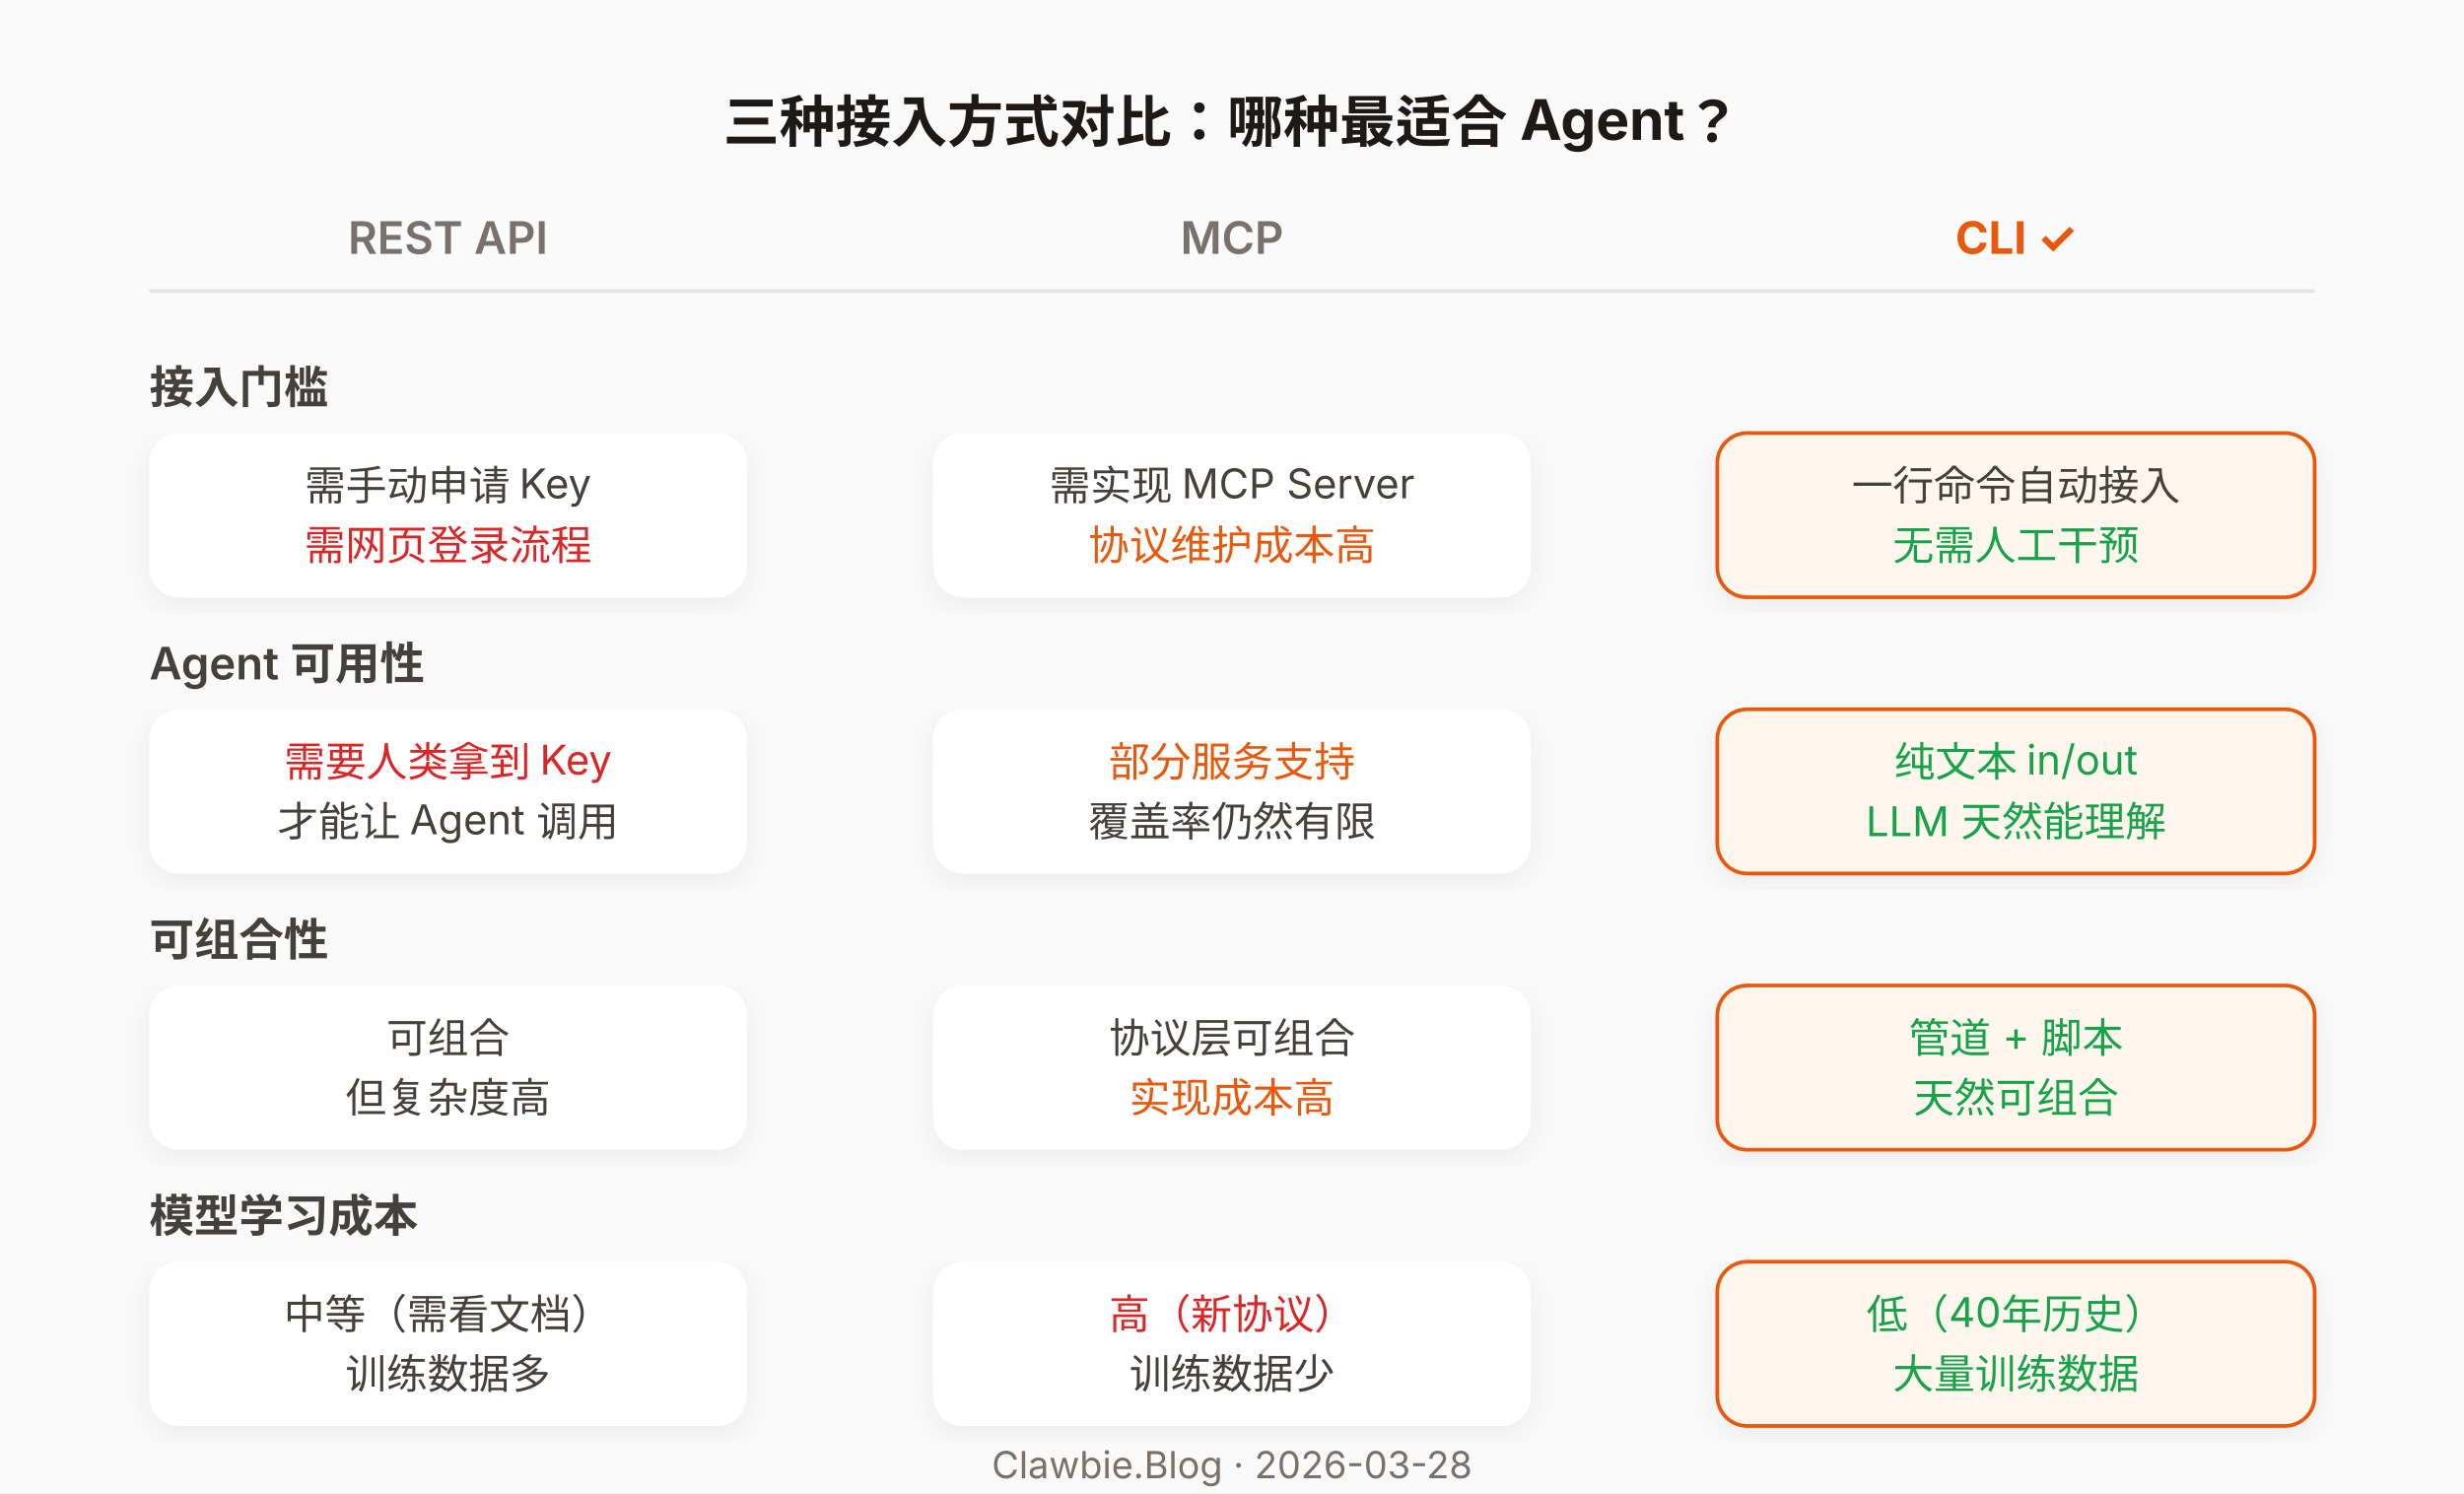
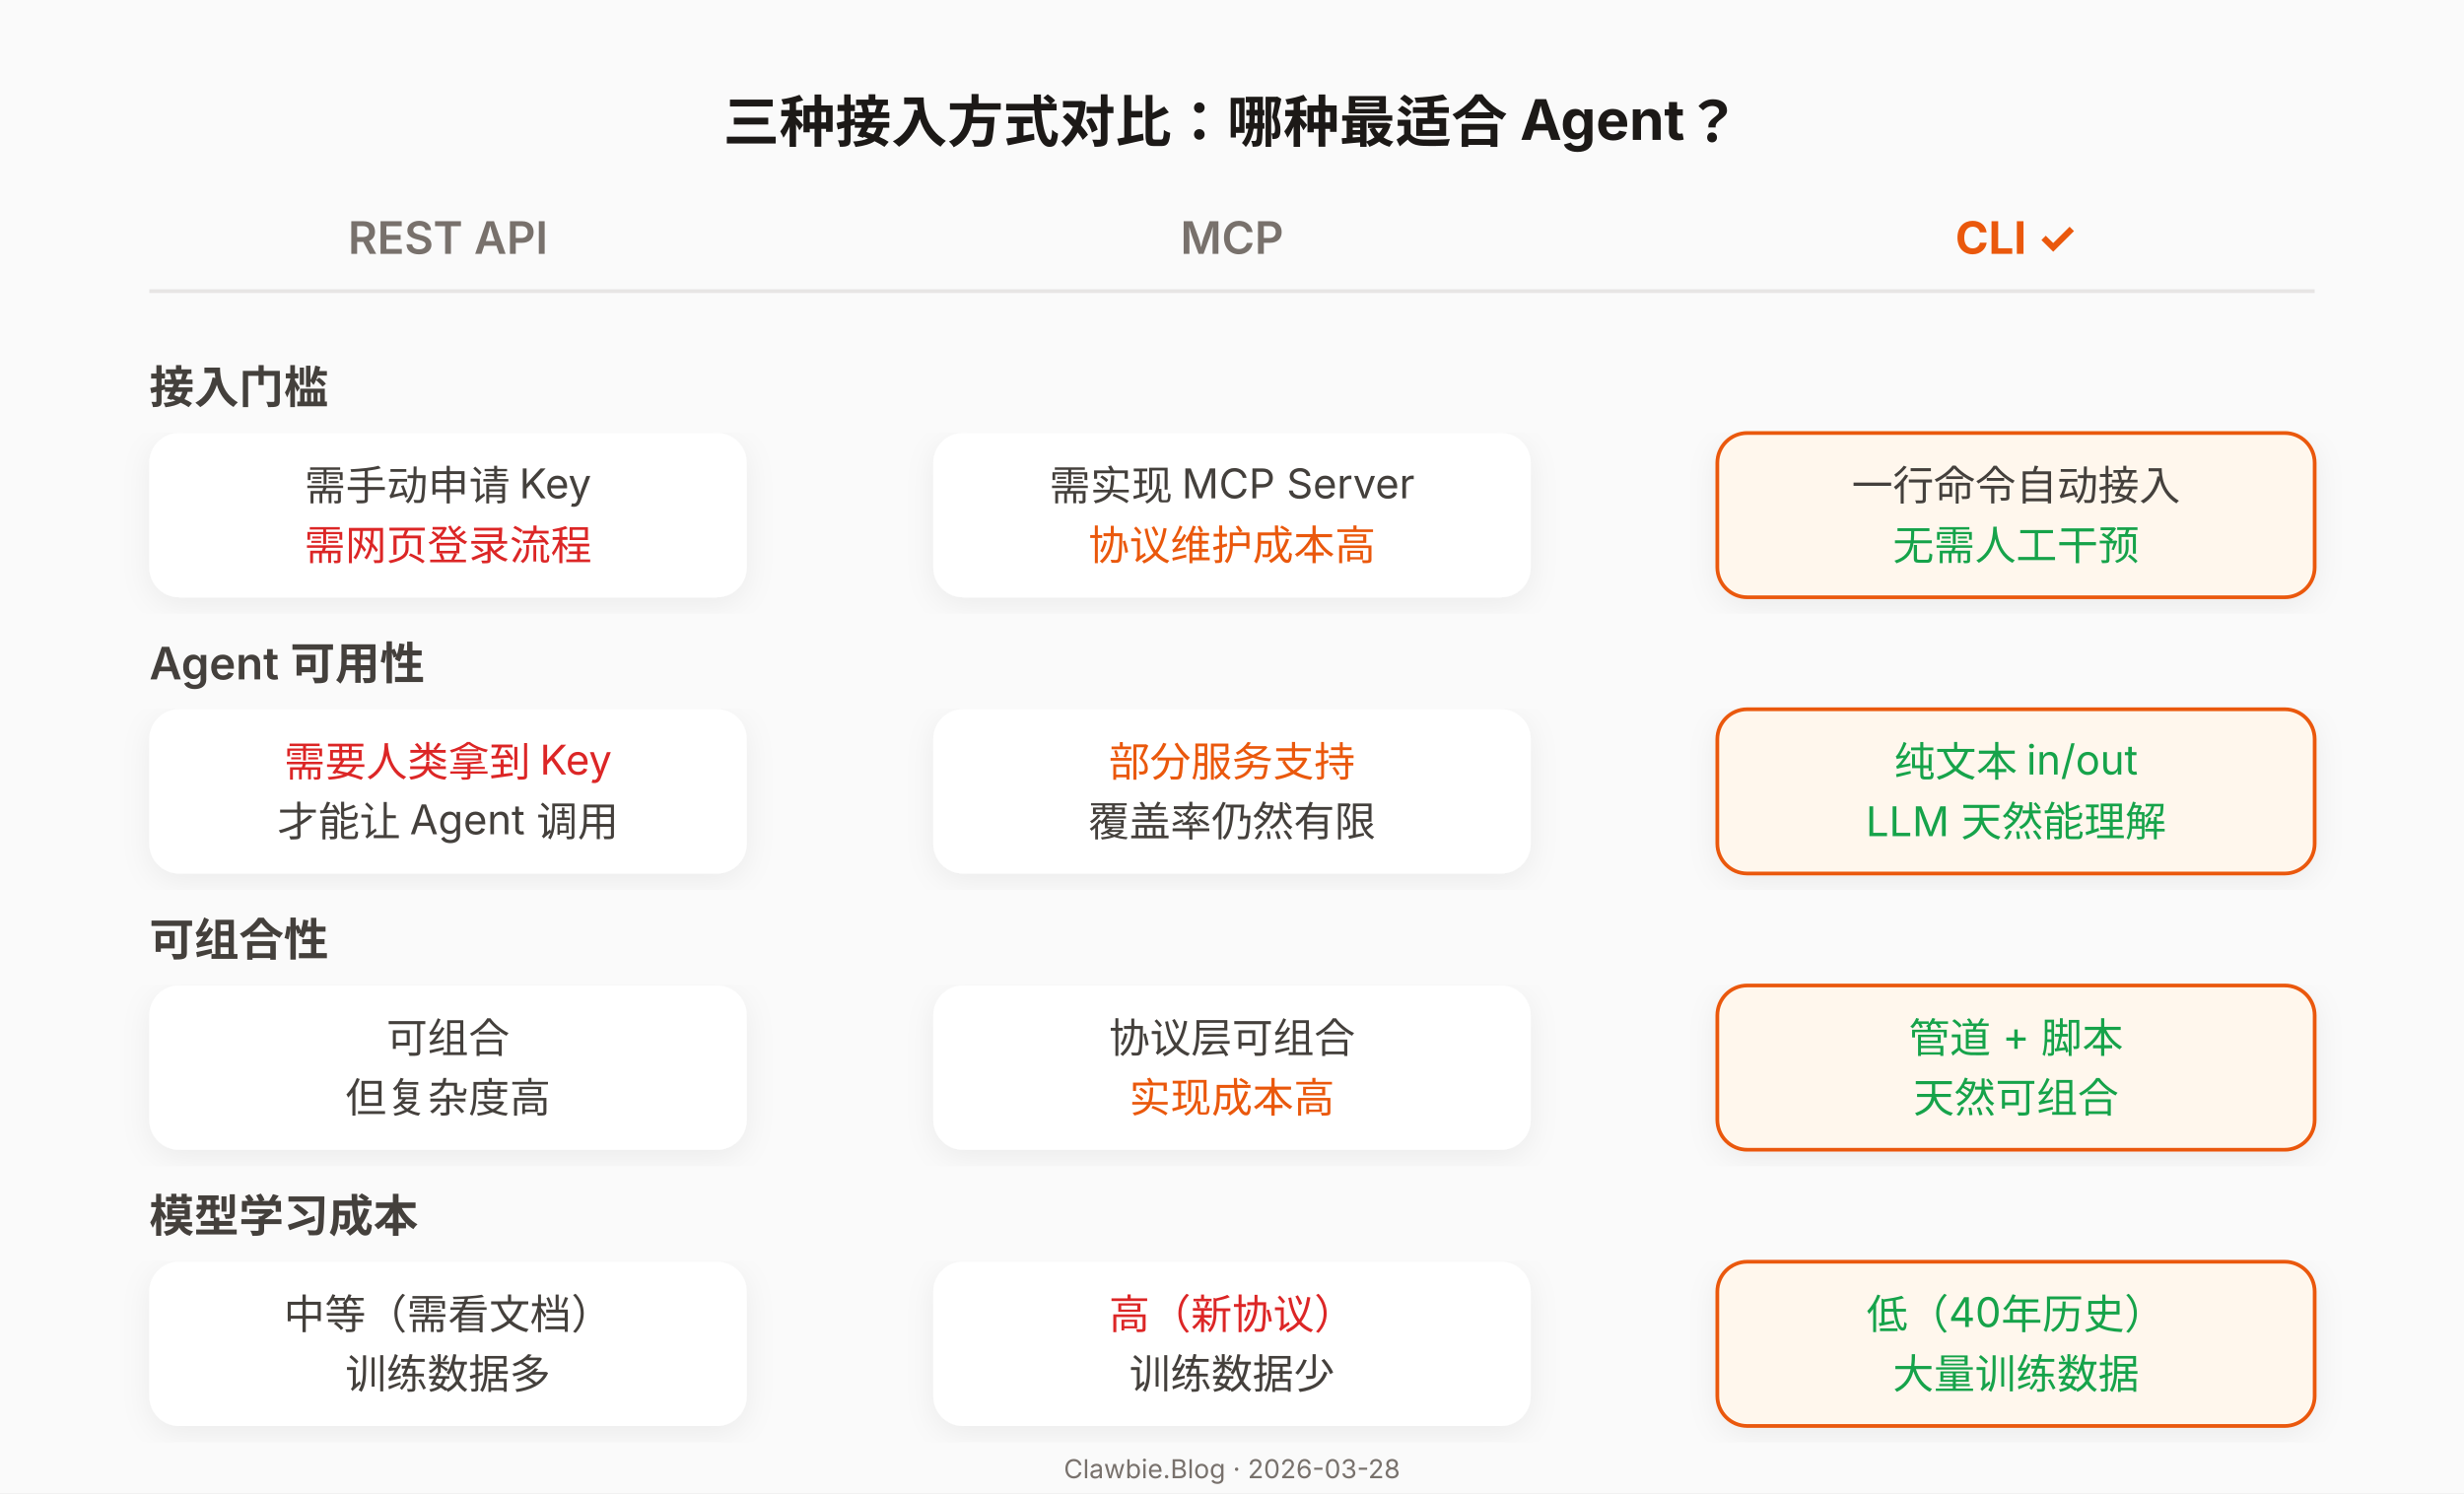
<svg xmlns="http://www.w3.org/2000/svg" width="660" height="400" viewBox="0 0 660 400">
  <defs>
    <filter id="shadow" x="-5%" y="-5%" width="110%" height="115%">
      <feDropShadow dx="0" dy="2" stdDeviation="4" flood-color="#000" flood-opacity="0.06" />
    </filter>
  </defs>
  <rect width="660" height="400" fill="#FAFAFA" />
  <text x="330" y="38" font-size="15" font-weight="700" fill="#1C1917" text-anchor="middle" font-family="-apple-system,'Segoe UI',sans-serif">三种接入方式对比：哪种最适合 Agent？</text>
  <text x="120" y="68" font-size="12" font-weight="600" fill="#78716C" text-anchor="middle" font-family="-apple-system,'Segoe UI',sans-serif">REST API</text>
  <text x="330" y="68" font-size="12" font-weight="600" fill="#78716C" text-anchor="middle" font-family="-apple-system,'Segoe UI',sans-serif">MCP</text>
  <text x="540" y="68" font-size="12" font-weight="700" fill="#EA580C" text-anchor="middle" font-family="-apple-system,'Segoe UI',sans-serif">CLI ✓</text>
  <line x1="40" y1="78" x2="620" y2="78" stroke="#E7E5E4" stroke-width="1" />
  <text x="40" y="108" font-size="12" font-weight="600" fill="#44403C" font-family="-apple-system,'Segoe UI',sans-serif">接入门槛</text>
  <rect x="40" y="116" width="160" height="44" rx="8" fill="white" filter="url(#shadow)" />
  <text x="120" y="134" font-size="11" fill="#44403C" text-anchor="middle" font-family="-apple-system,'Segoe UI',sans-serif">需手动申请 Key</text>
  <text x="120" y="150" font-size="11" fill="#DC2626" text-anchor="middle" font-family="-apple-system,'Segoe UI',sans-serif">需网页登录流程</text>
  <rect x="250" y="116" width="160" height="44" rx="8" fill="white" filter="url(#shadow)" />
  <text x="330" y="134" font-size="11" fill="#44403C" text-anchor="middle" font-family="-apple-system,'Segoe UI',sans-serif">需实现 MCP Server</text>
  <text x="330" y="150" font-size="11" fill="#EA580C" text-anchor="middle" font-family="-apple-system,'Segoe UI',sans-serif">协议维护成本高</text>
  <rect x="460" y="116" width="160" height="44" rx="8" fill="#FFF7ED" filter="url(#shadow)" stroke="#EA580C" stroke-width="1" />
  <text x="540" y="134" font-size="11" fill="#44403C" text-anchor="middle" font-family="-apple-system,'Segoe UI',sans-serif">一行命令自动接入</text>
  <text x="540" y="150" font-size="11" fill="#16A34A" text-anchor="middle" font-family="-apple-system,'Segoe UI',sans-serif">无需人工干预</text>
  <text x="40" y="182" font-size="12" font-weight="600" fill="#44403C" font-family="-apple-system,'Segoe UI',sans-serif">Agent 可用性</text>
  <rect x="40" y="190" width="160" height="44" rx="8" fill="white" filter="url(#shadow)" />
  <text x="120" y="208" font-size="11" fill="#DC2626" text-anchor="middle" font-family="-apple-system,'Segoe UI',sans-serif">需要人类拿到 Key</text>
  <text x="120" y="224" font-size="11" fill="#44403C" text-anchor="middle" font-family="-apple-system,'Segoe UI',sans-serif">才能让 Agent 调用</text>
  <rect x="250" y="190" width="160" height="44" rx="8" fill="white" filter="url(#shadow)" />
  <text x="330" y="208" font-size="11" fill="#EA580C" text-anchor="middle" font-family="-apple-system,'Segoe UI',sans-serif">部分服务支持</text>
  <text x="330" y="224" font-size="11" fill="#44403C" text-anchor="middle" font-family="-apple-system,'Segoe UI',sans-serif">覆盖率仍然有限</text>
  <rect x="460" y="190" width="160" height="44" rx="8" fill="#FFF7ED" filter="url(#shadow)" stroke="#EA580C" stroke-width="1" />
  <text x="540" y="208" font-size="11" fill="#16A34A" text-anchor="middle" font-family="-apple-system,'Segoe UI',sans-serif">纯文本 in/out</text>
  <text x="540" y="224" font-size="11" fill="#16A34A" text-anchor="middle" font-family="-apple-system,'Segoe UI',sans-serif">LLM 天然能理解</text>
  <text x="40" y="256" font-size="12" font-weight="600" fill="#44403C" font-family="-apple-system,'Segoe UI',sans-serif">可组合性</text>
  <rect x="40" y="264" width="160" height="44" rx="8" fill="white" filter="url(#shadow)" />
  <text x="120" y="282" font-size="11" fill="#44403C" text-anchor="middle" font-family="-apple-system,'Segoe UI',sans-serif">可组合</text>
  <text x="120" y="298" font-size="11" fill="#44403C" text-anchor="middle" font-family="-apple-system,'Segoe UI',sans-serif">但复杂度高</text>
  <rect x="250" y="264" width="160" height="44" rx="8" fill="white" filter="url(#shadow)" />
  <text x="330" y="282" font-size="11" fill="#44403C" text-anchor="middle" font-family="-apple-system,'Segoe UI',sans-serif">协议层可组合</text>
  <text x="330" y="298" font-size="11" fill="#EA580C" text-anchor="middle" font-family="-apple-system,'Segoe UI',sans-serif">实现成本高</text>
  <rect x="460" y="264" width="160" height="44" rx="8" fill="#FFF7ED" filter="url(#shadow)" stroke="#EA580C" stroke-width="1" />
  <text x="540" y="282" font-size="11" fill="#16A34A" text-anchor="middle" font-family="-apple-system,'Segoe UI',sans-serif">管道 + 脚本</text>
  <text x="540" y="298" font-size="11" fill="#16A34A" text-anchor="middle" font-family="-apple-system,'Segoe UI',sans-serif">天然可组合</text>
  <text x="40" y="330" font-size="12" font-weight="600" fill="#44403C" font-family="-apple-system,'Segoe UI',sans-serif">模型学习成本</text>
  <rect x="40" y="338" width="160" height="44" rx="8" fill="white" filter="url(#shadow)" />
  <text x="120" y="356" font-size="11" fill="#44403C" text-anchor="middle" font-family="-apple-system,'Segoe UI',sans-serif">中等（需看文档）</text>
  <text x="120" y="372" font-size="11" fill="#44403C" text-anchor="middle" font-family="-apple-system,'Segoe UI',sans-serif">训练数据多</text>
  <rect x="250" y="338" width="160" height="44" rx="8" fill="white" filter="url(#shadow)" />
  <text x="330" y="356" font-size="11" fill="#DC2626" text-anchor="middle" font-family="-apple-system,'Segoe UI',sans-serif">高（新协议）</text>
  <text x="330" y="372" font-size="11" fill="#44403C" text-anchor="middle" font-family="-apple-system,'Segoe UI',sans-serif">训练数据少</text>
  <rect x="460" y="338" width="160" height="44" rx="8" fill="#FFF7ED" filter="url(#shadow)" stroke="#EA580C" stroke-width="1" />
  <text x="540" y="356" font-size="11" fill="#16A34A" text-anchor="middle" font-family="-apple-system,'Segoe UI',sans-serif">低（40年历史）</text>
  <text x="540" y="372" font-size="11" fill="#16A34A" text-anchor="middle" font-family="-apple-system,'Segoe UI',sans-serif">大量训练数据</text>
-   <text x="330" y="396" font-size="10" fill="#78716C" text-anchor="middle" font-family="-apple-system,'Segoe UI',sans-serif">Clawbie.Blog · 2026-03-28</text>
+   <text x="330" y="396" font-size="7" fill="#78716C" text-anchor="middle" font-family="-apple-system,'Segoe UI',sans-serif">Clawbie.Blog · 2026-03-28</text>
</svg>
